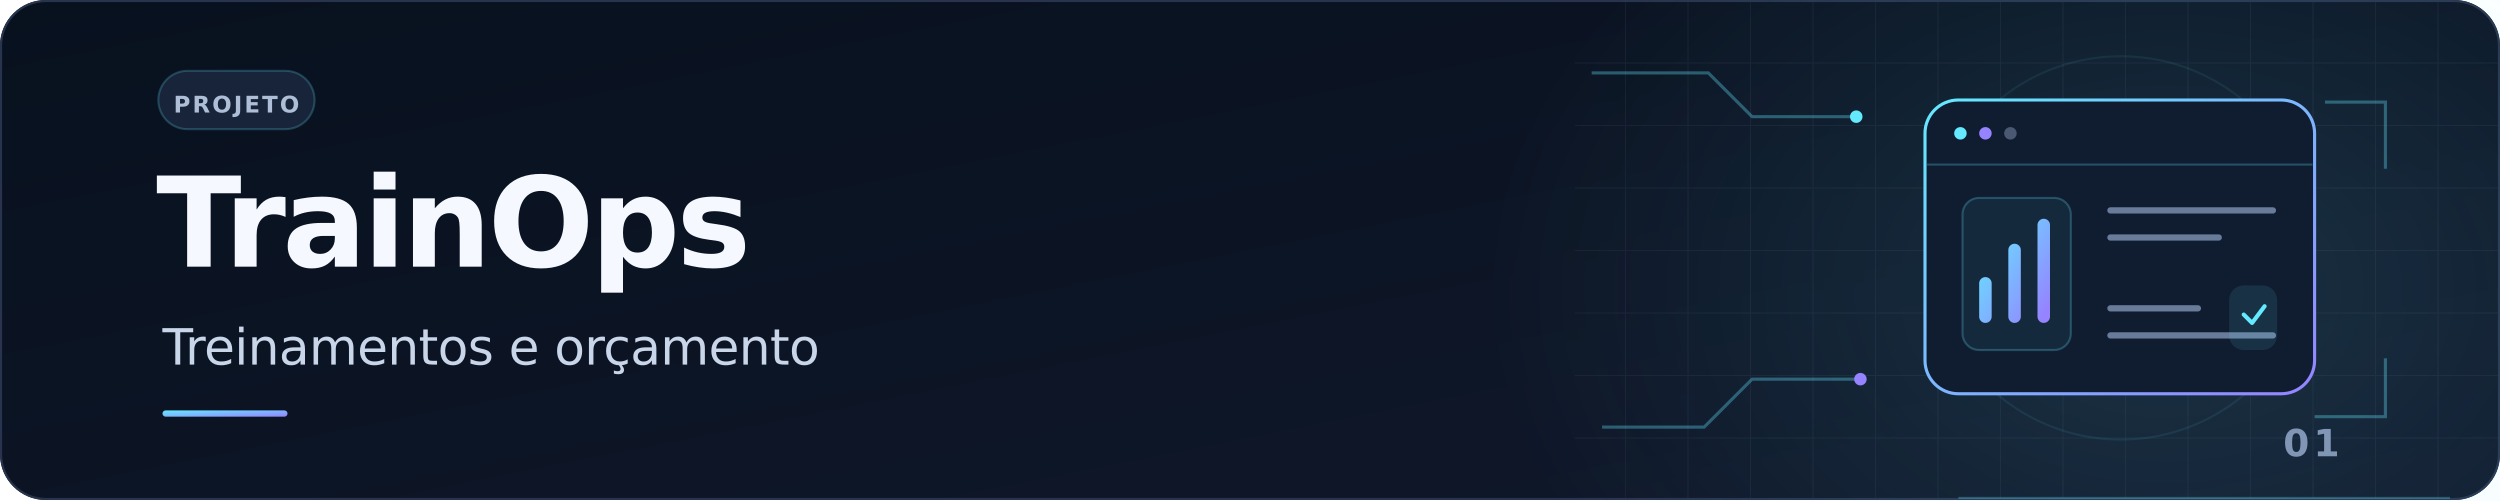
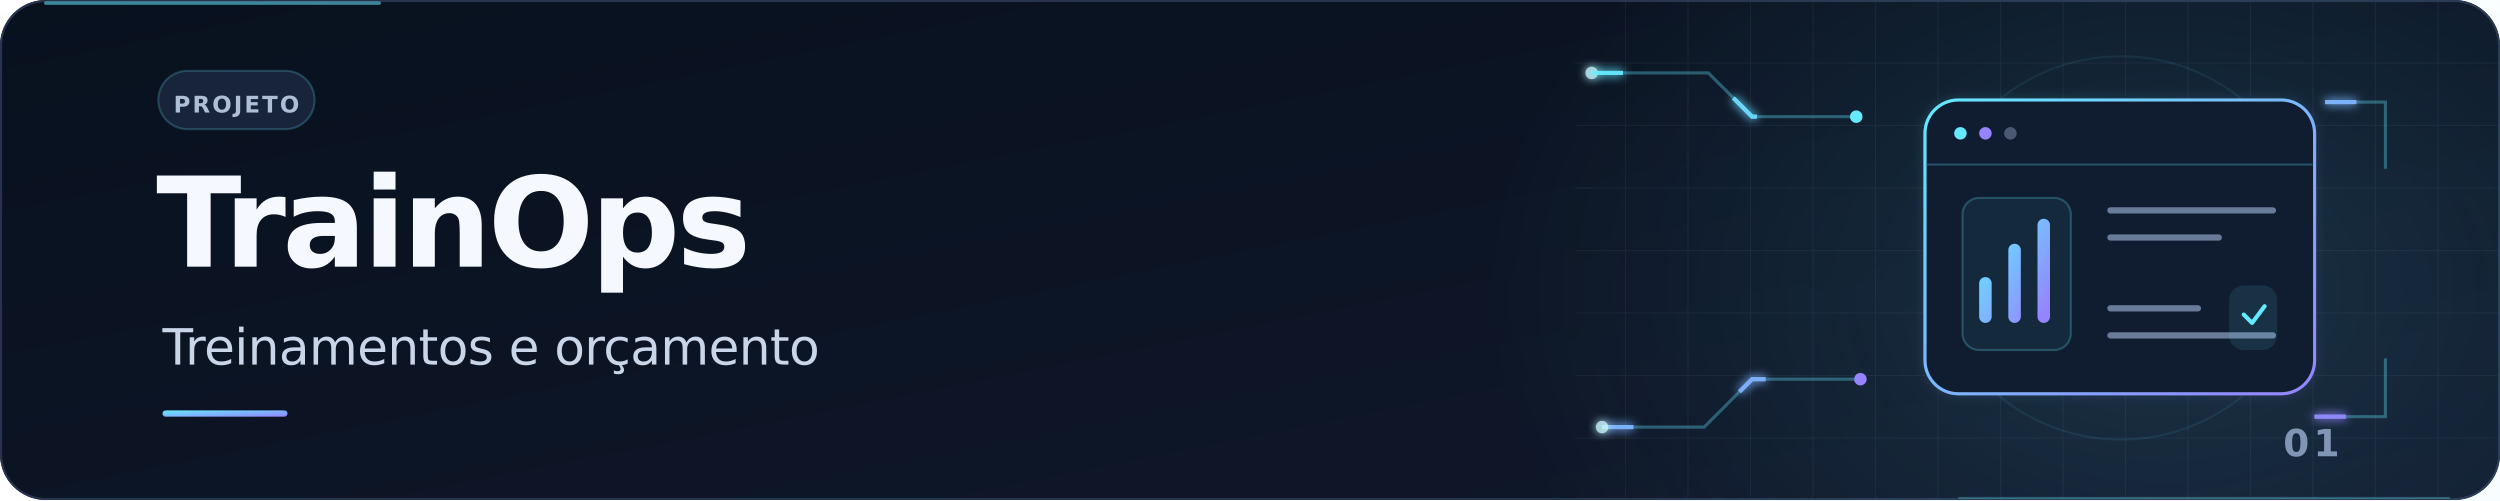
<svg xmlns="http://www.w3.org/2000/svg" width="1200" height="240" viewBox="0 0 1200 240" role="img" aria-labelledby="title desc">
  <defs>
    <linearGradient id="base" x1="0" y1="0" x2="1" y2="1">
      <stop offset="0" stop-color="#08111e" />
      <stop offset="1" stop-color="#10182b" />
    </linearGradient>
    <linearGradient id="accent" x1="0" y1="0" x2="1" y2="1">
      <stop offset="0" stop-color="#64e9ff" />
      <stop offset="1" stop-color="#9583ff" />
    </linearGradient>
    <radialGradient id="halo">
      <stop stop-color="#64e9ff" stop-opacity=".13" />
      <stop offset="1" stop-color="#64e9ff" stop-opacity="0" />
    </radialGradient>
    <pattern id="grid" width="30" height="30" patternUnits="userSpaceOnUse">
      <path d="M30 0H0V30" fill="none" stroke="#9eb2d2" stroke-opacity=".07" stroke-width="1" />
    </pattern>
+     <filter id="soft-glow" x="-60%" y="-60%" width="220%" height="220%" color-interpolation-filters="sRGB">
+       <feGaussianBlur stdDeviation="2.2" result="blur" in="SourceGraphic" />
+       <feMerge>
+         <feMergeNode in="blur" />
+         <feMergeNode in="SourceGraphic" />
+       </feMerge>
+     </filter>
+     <linearGradient id="shine-band" x1="0" y1="0" x2="1" y2="0">
+       <stop offset="0" stop-color="#64e9ff" stop-opacity="0" />
+       <stop offset=".45" stop-color="#64e9ff" stop-opacity=".04" />
+       <stop offset=".5" stop-color="#d1f8ff" stop-opacity=".28" />
+       <stop offset=".55" stop-color="#9583ff" stop-opacity=".07" />
+       <stop offset="1" stop-color="#9583ff" stop-opacity="0" />
+     </linearGradient>
+     <clipPath id="art-shine-clip" clipPathUnits="userSpaceOnUse">
+       <rect x="918" y="43" width="199" height="152" rx="10" />
+     </clipPath>
  </defs>
+   <style type="text/css">/* Decorative motion only. Every text element remains static. */
+ .float-art{animation:float-art 5.8s ease-in-out infinite;}
+ .art-glow{animation:float-art 5.8s ease-in-out infinite,art-glow 5.8s ease-in-out infinite;}
+ .ambient-halo{animation:ambient-halo 7.2s ease-in-out infinite;}
+ .ring-glow{animation:ring-glow 6.4s ease-in-out infinite;}
+ .orbit-flow{animation:orbit-flow 7.5s linear infinite;}
+ .circuit-flow{animation:circuit-flow 4.4s linear infinite;}
+ .edge-flow{animation:edge-flow 7.8s linear infinite;}
+ .shine-sweep{animation:shine-sweep 7.4s ease-in-out infinite;}
+ @keyframes float-art{0%,100%{transform:translateY(0)}50%{transform:translateY(-4px)}}
+ @keyframes art-glow{0%,100%{opacity:.18}50%{opacity:.45}}
+ @keyframes ambient-halo{0%,100%{opacity:.58}50%{opacity:1}}
+ @keyframes ring-glow{0%,100%{stroke-opacity:.1}50%{stroke-opacity:.26}}
+ @keyframes orbit-flow{from{stroke-dashoffset:0}to{stroke-dashoffset:-104}}
+ @keyframes circuit-flow{from{stroke-dashoffset:0}to{stroke-dashoffset:-146}}
+ @keyframes edge-flow{from{stroke-dashoffset:0}to{stroke-dashoffset:-2832.81}}
+ @keyframes shine-sweep{0%,12%{transform:translateX(0);opacity:0}25%{opacity:.65}65%{opacity:.65}88%,100%{transform:translateX(303px);opacity:0}}
+ .route-one{animation:route-one 5.4s linear 0s infinite;}
+ @keyframes route-one{0%{transform:translate(0px,0px);opacity:0}8%{transform:translate(13px,0px);opacity:.9}35%{transform:translate(56px,0px);opacity:.9}58%{transform:translate(77px,21px);opacity:.9}91%{transform:translate(114px,21px);opacity:.9}100%{transform:translate(127px,21px);opacity:0}}
+ .route-two{animation:route-two 6.1s linear -2.3s infinite;}
+ @keyframes route-two{0%{transform:translate(0px,0px);opacity:0}8%{transform:translate(9px,0px);opacity:.9}35%{transform:translate(49px,0px);opacity:.9}58%{transform:translate(72px,-23px);opacity:.9}91%{transform:translate(113px,-23px);opacity:.9}100%{transform:translate(124px,-23px);opacity:0}}
+ 
+ @media (prefers-reduced-motion: reduce){
+   .motion{animation:none !important;transform:none !important;}
+   .travel-dot,.shine-sweep{display:none;}
+   .circuit-flow,.edge-flow{stroke-dasharray:none;opacity:.2;}
+   .art-glow{opacity:.18;}
+   .ambient-halo{opacity:1;}
+ }
+ </style>
  <rect width="1200" height="240" rx="22" fill="url(#base)" />
  <rect x=".5" y=".5" width="1199" height="239" rx="21.5" fill="none" stroke="#28344d" />
  <rect x="756" y="1" width="443" height="238" rx="21" fill="url(#grid)" />
-   <ellipse cx="1040" cy="139.2" rx="330" ry="240" fill="url(#halo)" />
+   <ellipse cx="1040" cy="139.2" rx="330" ry="240" fill="url(#halo)" class="motion ambient-halo" />
  <path d="M24 32V208" stroke="url(#accent)" stroke-width="3" stroke-linecap="round" />
  <path d="M940 239H1176" stroke="#64e9ff" stroke-opacity=".28" />
  <path d="M764 35h56l21 21h50M769 205h49l23-23h52M1116 49h29v32M1111 200h34v-28" fill="none" stroke="#64e9ff" stroke-opacity=".33" stroke-width="1.5" />
  <circle cx="891" cy="56" r="3" fill="#64e9ff" />
  <circle cx="893" cy="182" r="3" fill="#9583ff" />
  <rect x="76" y="34" width="75" height="28" rx="14" fill="#18243a" stroke="#64e9ff" stroke-opacity=".22" />
  <text x="113.5" y="54" fill="#aebed6" font-family="DejaVu Sans, Arial, sans-serif" font-size="11" font-weight="700" text-anchor="middle" letter-spacing="1">PROJETO</text>
  <text x="75" y="128" fill="#f6f8ff" font-family="DejaVu Sans, Arial, sans-serif" font-size="60" font-weight="700" letter-spacing="-1.7">TrainOps</text>
  <text x="78" y="175" fill="#c9d5e8" font-family="DejaVu Sans, Arial, sans-serif" font-size="24" font-weight="400" letter-spacing="-.25">Treinamentos e orçamento</text>
  <rect x="78" y="197" width="60" height="3" rx="1.5" fill="url(#accent)" />
  <text x="1123" y="219" fill="#8195b4" font-family="DejaVu Sans, Arial, sans-serif" font-size="18" font-weight="600" text-anchor="end" letter-spacing="2">01</text>
-   <circle cx="1018" cy="119" r="92" fill="none" stroke="#64e9ff" stroke-opacity=".08" />
-   <rect x="924" y="48" width="187" height="141" rx="16" fill="#101d31" stroke="url(#accent)" stroke-width="1.5" />
-   <path d="M925 79h185" stroke="#64e9ff" stroke-opacity=".25" />
-   <circle cx="941" cy="64" r="3" fill="#64e9ff" />
-   <circle cx="953" cy="64" r="3" fill="#9583ff" />
-   <circle cx="965" cy="64" r="3" fill="#4a5971" />
-   <rect x="942" y="95" width="52" height="73" rx="8" fill="#64e9ff" fill-opacity=".06" stroke="#64e9ff" stroke-opacity=".24" />
-   <path d="M953 152v-16m14 16v-32m14 32v-44" stroke="url(#accent)" stroke-width="6" stroke-linecap="round" />
-   <path d="M1013 101h78m-78 13h52m-52 34h42m-42 13h78" stroke="#687b99" stroke-width="3" stroke-linecap="round" />
-   <rect x="1070" y="137" width="23" height="31" rx="7" fill="#64e9ff" fill-opacity=".1" />
-   <path d="m1077 151 4 4 6-8" stroke="#64e9ff" stroke-width="2" fill="none" stroke-linecap="round" stroke-linejoin="round" />
+   <circle cx="1018" cy="119" r="92" fill="none" stroke="#64e9ff" stroke-opacity=".08" class="motion ring-glow" />
+   <g class="motion art-glow float-art" style="--float-height: 4px" filter="url(#soft-glow)" opacity=".28">
+     <rect x="924" y="48" width="187" height="141" rx="16" fill="#101d31" stroke="url(#accent)" stroke-width="1.5" />
+     <path d="M925 79h185" stroke="#64e9ff" stroke-opacity=".25" />
+     <circle cx="941" cy="64" r="3" fill="#64e9ff" />
+     <circle cx="953" cy="64" r="3" fill="#9583ff" />
+     <circle cx="965" cy="64" r="3" fill="#4a5971" />
+     <rect x="942" y="95" width="52" height="73" rx="8" fill="#64e9ff" fill-opacity=".06" stroke="#64e9ff" stroke-opacity=".24" />
+     <path d="M953 152v-16m14 16v-32m14 32v-44" stroke="url(#accent)" stroke-width="6" stroke-linecap="round" />
+     <path d="M1013 101h78m-78 13h52m-52 34h42m-42 13h78" stroke="#687b99" stroke-width="3" stroke-linecap="round" />
+     <rect x="1070" y="137" width="23" height="31" rx="7" fill="#64e9ff" fill-opacity=".1" />
+     <path d="m1077 151 4 4 6-8" stroke="#64e9ff" stroke-width="2" fill="none" stroke-linecap="round" stroke-linejoin="round" />
+   </g>
+   <g class="motion float-art" style="--float-height: 4px">
+     <rect x="924" y="48" width="187" height="141" rx="16" fill="#101d31" stroke="url(#accent)" stroke-width="1.5" />
+     <path d="M925 79h185" stroke="#64e9ff" stroke-opacity=".25" />
+     <circle cx="941" cy="64" r="3" fill="#64e9ff" />
+     <circle cx="953" cy="64" r="3" fill="#9583ff" />
+     <circle cx="965" cy="64" r="3" fill="#4a5971" />
+     <rect x="942" y="95" width="52" height="73" rx="8" fill="#64e9ff" fill-opacity=".06" stroke="#64e9ff" stroke-opacity=".24" />
+     <path d="M953 152v-16m14 16v-32m14 32v-44" stroke="url(#accent)" stroke-width="6" stroke-linecap="round" />
+     <path d="M1013 101h78m-78 13h52m-52 34h42m-42 13h78" stroke="#687b99" stroke-width="3" stroke-linecap="round" />
+     <rect x="1070" y="137" width="23" height="31" rx="7" fill="#64e9ff" fill-opacity=".1" />
+     <path d="m1077 151 4 4 6-8" stroke="#64e9ff" stroke-width="2" fill="none" stroke-linecap="round" stroke-linejoin="round" />
+   </g>
+   <path d="M764 35h56l21 21h50M769 205h49l23-23h52M1116 49h29v32M1111 200h34v-28" fill="none" stroke="url(#accent)" stroke-opacity=".75" stroke-width="2" class="motion circuit-flow" stroke-dasharray="15 58" filter="url(#soft-glow)" />
+   <circle cx="764" cy="35" r="3" fill="#cbfaff" opacity=".82" filter="url(#soft-glow)" class="motion travel-dot route-one" />
+   <path d="M764 35h56l21 21h50M769 205h49l23-23h52M1116 49h29v32M1111 200h34v-28" fill="none" stroke="url(#accent)" stroke-opacity=".75" stroke-width="2" class="motion circuit-flow" stroke-dasharray="15 58" filter="url(#soft-glow)" />
+   <circle cx="769" cy="205" r="3" fill="#cbfaff" opacity=".82" filter="url(#soft-glow)" class="motion travel-dot route-two" />
+   <g clip-path="url(#art-shine-clip)">
+     <rect x="866" y="43" width="48" height="152" fill="url(#shine-band)" opacity="0" class="motion shine-sweep" />
+   </g>
+   <rect x="1.5" y="1.5" width="1197" height="237" rx="20.5" fill="none" stroke="url(#accent)" stroke-width="1.7" stroke-linecap="round" stroke-dasharray="160 2672.81" opacity=".55" class="motion edge-flow" />
</svg>
